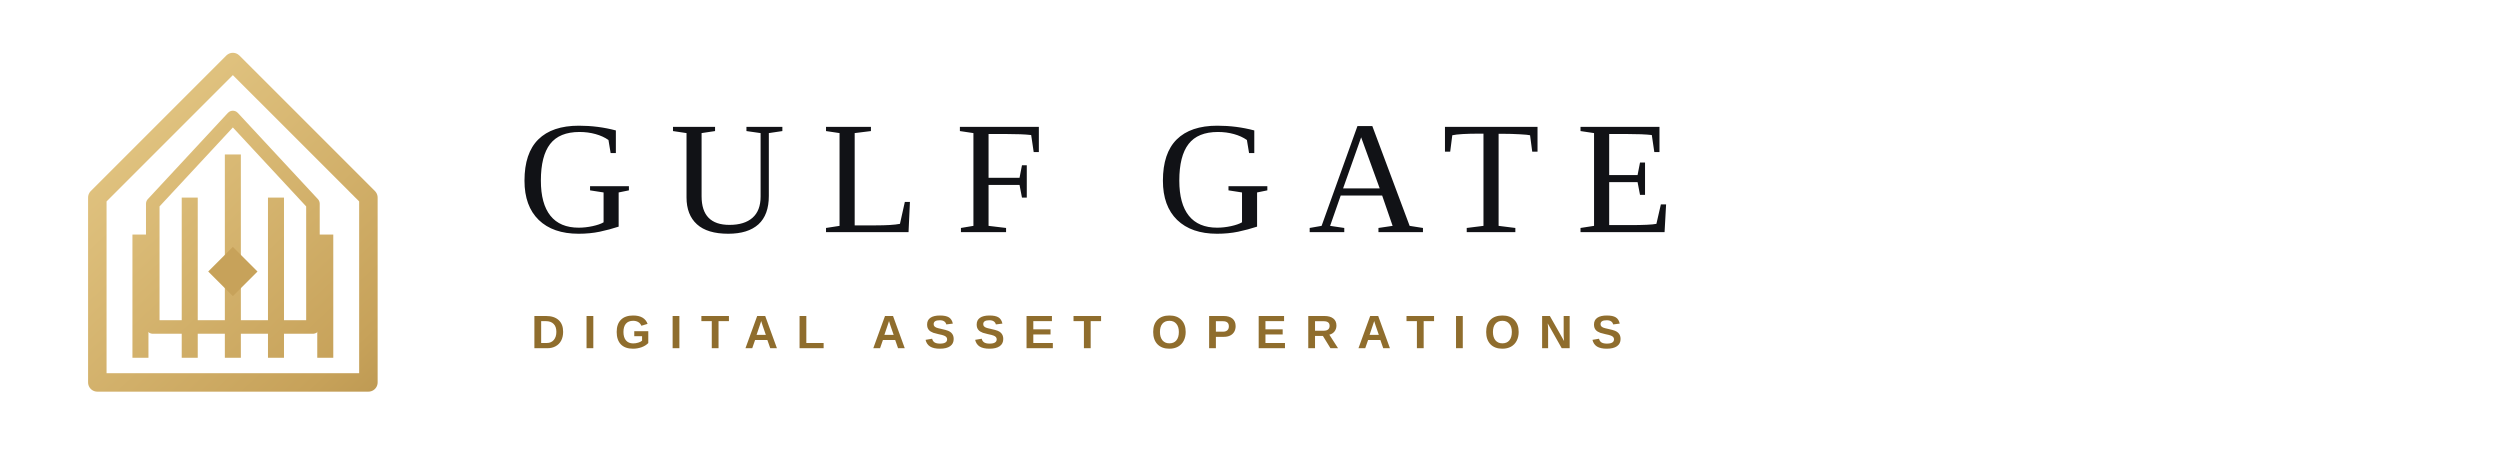
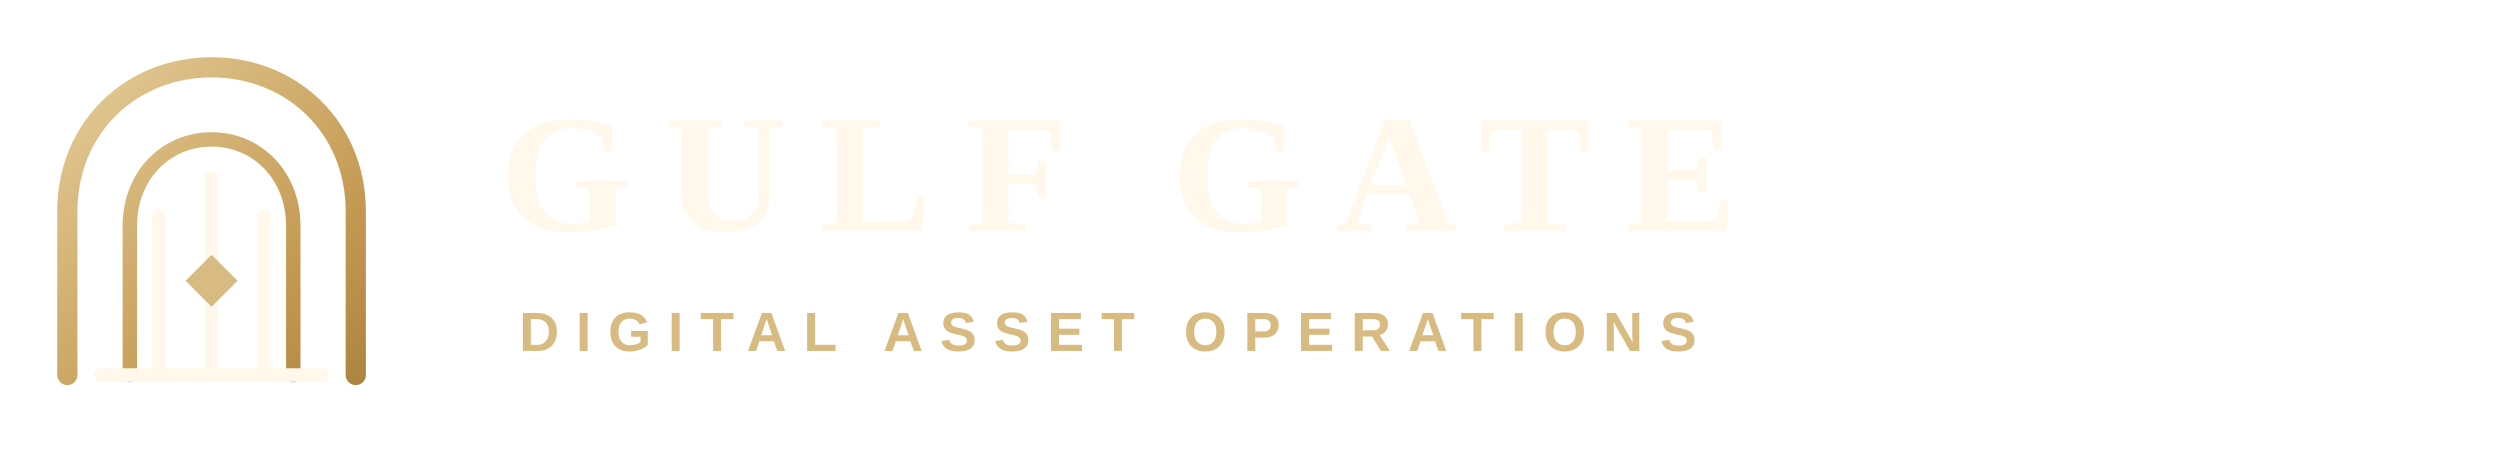
- <svg xmlns="http://www.w3.org/2000/svg" viewBox="0 0 560 104" role="img" aria-label="Gulf Gate">
+ <svg xmlns="http://www.w3.org/2000/svg" viewBox="0 0 520 96" role="img" aria-label="Gulf Gate">
  <defs>
-     <linearGradient id="gold" x1="8" y1="8" x2="88" y2="94" gradientUnits="userSpaceOnUse">
-       <stop offset="0" stop-color="#E6CA88" />
-       <stop offset="0.52" stop-color="#C7A25A" />
-       <stop offset="1" stop-color="#8F6D2D" />
+     <linearGradient id="gold" x1="8" y1="8" x2="88" y2="88" gradientUnits="userSpaceOnUse">
+       <stop offset="0" stop-color="#E4CC98" />
+       <stop offset="0.55" stop-color="#C49A53" />
+       <stop offset="1" stop-color="#9B7132" />
    </linearGradient>
  </defs>
-   <g transform="translate(8 7) scale(1.38)">
-     <path d="M32 5 54 27v30H10V27L32 5Z" fill="none" stroke="url(#gold)" stroke-width="3" stroke-linejoin="round" />
-     <path d="M32 14 45 28v20H19V28L32 14Z" fill="none" stroke="url(#gold)" stroke-width="2.2" stroke-linejoin="round" />
-     <path d="M17 53V33m8 20V27m7 26V20m7 33V27m8 26V33" fill="none" stroke="url(#gold)" stroke-width="2.6" />
-     <path d="m32 35 4 4-4 4-4-4 4-4Z" fill="#C7A25A" />
+   <g transform="translate(6 6)">
+     <path d="M8 72V38C8 20.4 21.4 8 38 8s30 12.4 30 30v34" fill="none" stroke="url(#gold)" stroke-width="4.2" stroke-linecap="round" />
+     <path d="M21 72V41c0-10.5 7.5-18 17-18s17 7.5 17 18v31" fill="none" stroke="url(#gold)" stroke-width="3" stroke-linecap="round" />
+     <path d="M15 72h46M27 72V39m11 33V31m11 41V39" fill="none" stroke="#FFF8EB" stroke-width="2.8" stroke-linecap="round" />
+     <path d="m38 47 5.4 5.4-5.4 5.4-5.4-5.4L38 47Z" fill="#D7BB80" />
  </g>
-   <text x="116" y="52" fill="#111216" font-family="Georgia, Times New Roman, serif" font-size="36" font-weight="500" letter-spacing="8">GULF GATE</text>
-   <text x="119" y="78" fill="#8F6D2D" font-family="Arial, Helvetica, sans-serif" font-size="10.5" font-weight="700" letter-spacing="4.1">DIGITAL ASSET OPERATIONS</text>
+   <text x="104" y="48" fill="#FFF8EB" font-family="Georgia, 'Times New Roman', serif" font-size="35" font-weight="600" letter-spacing="7">GULF GATE</text>
+   <text x="108" y="73" fill="#D7BB80" font-family="Arial, Helvetica, sans-serif" font-size="11.5" font-weight="700" letter-spacing="3.5">DIGITAL ASSET OPERATIONS</text>
</svg>
